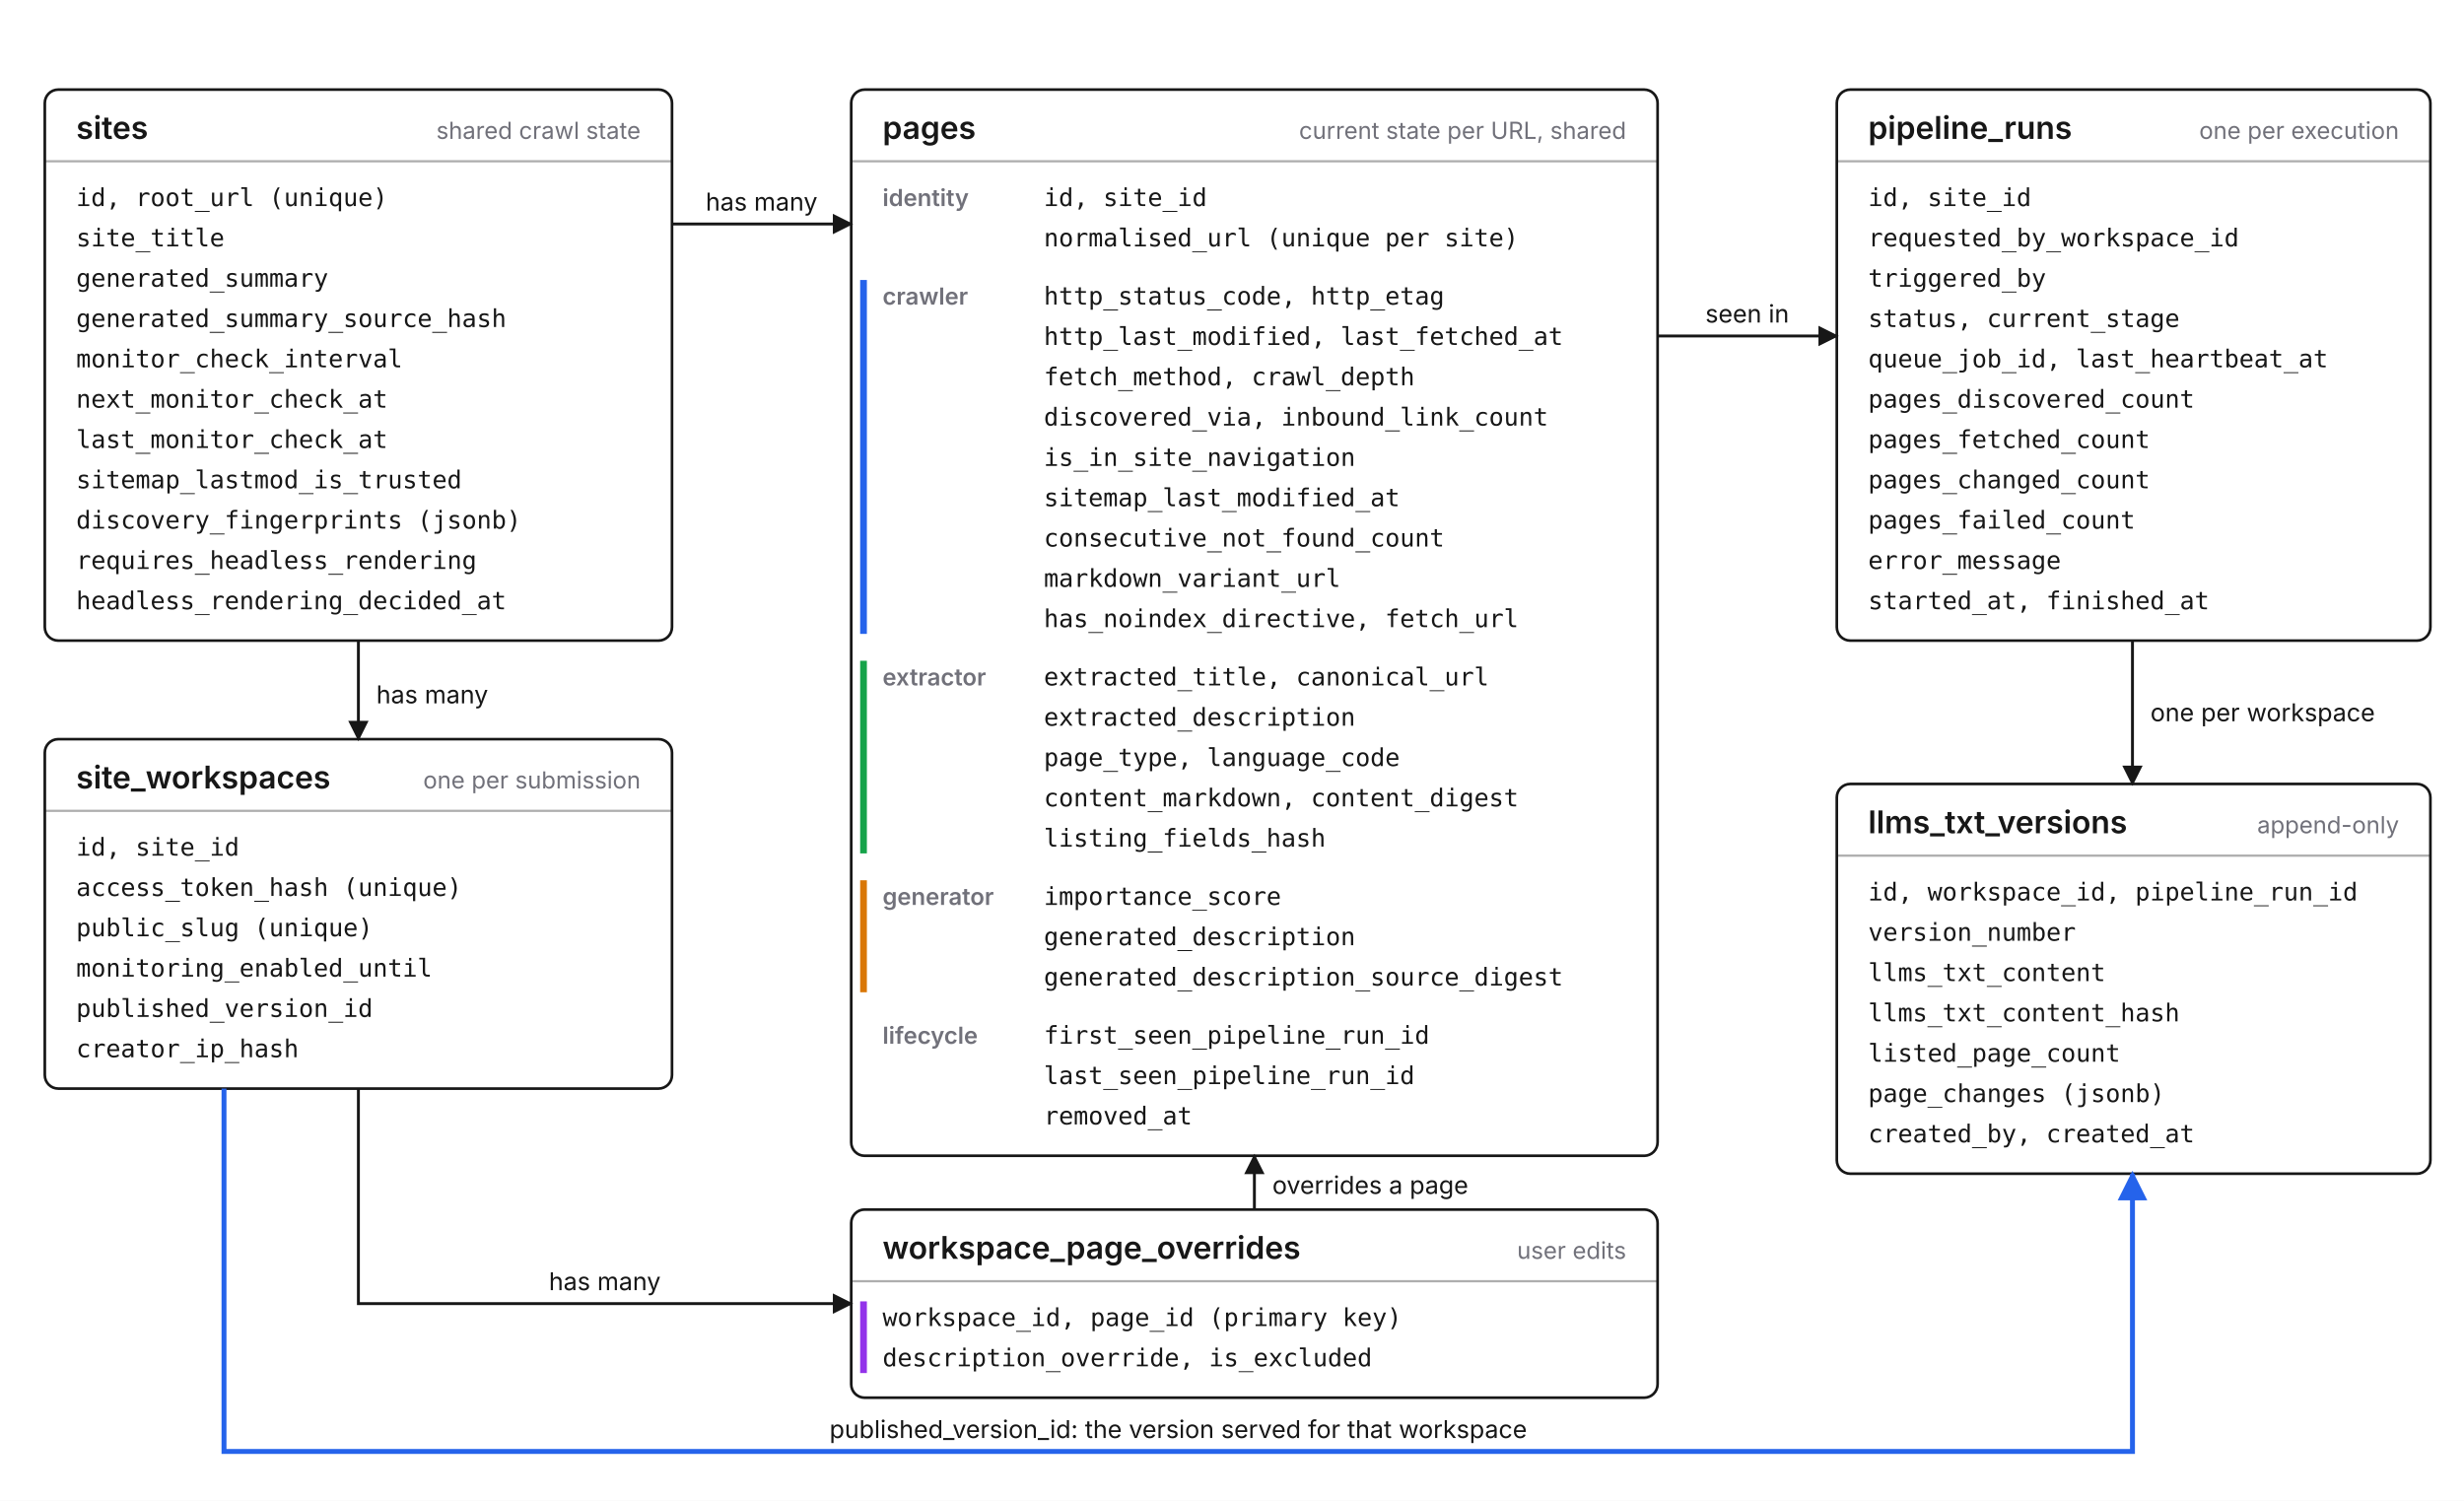
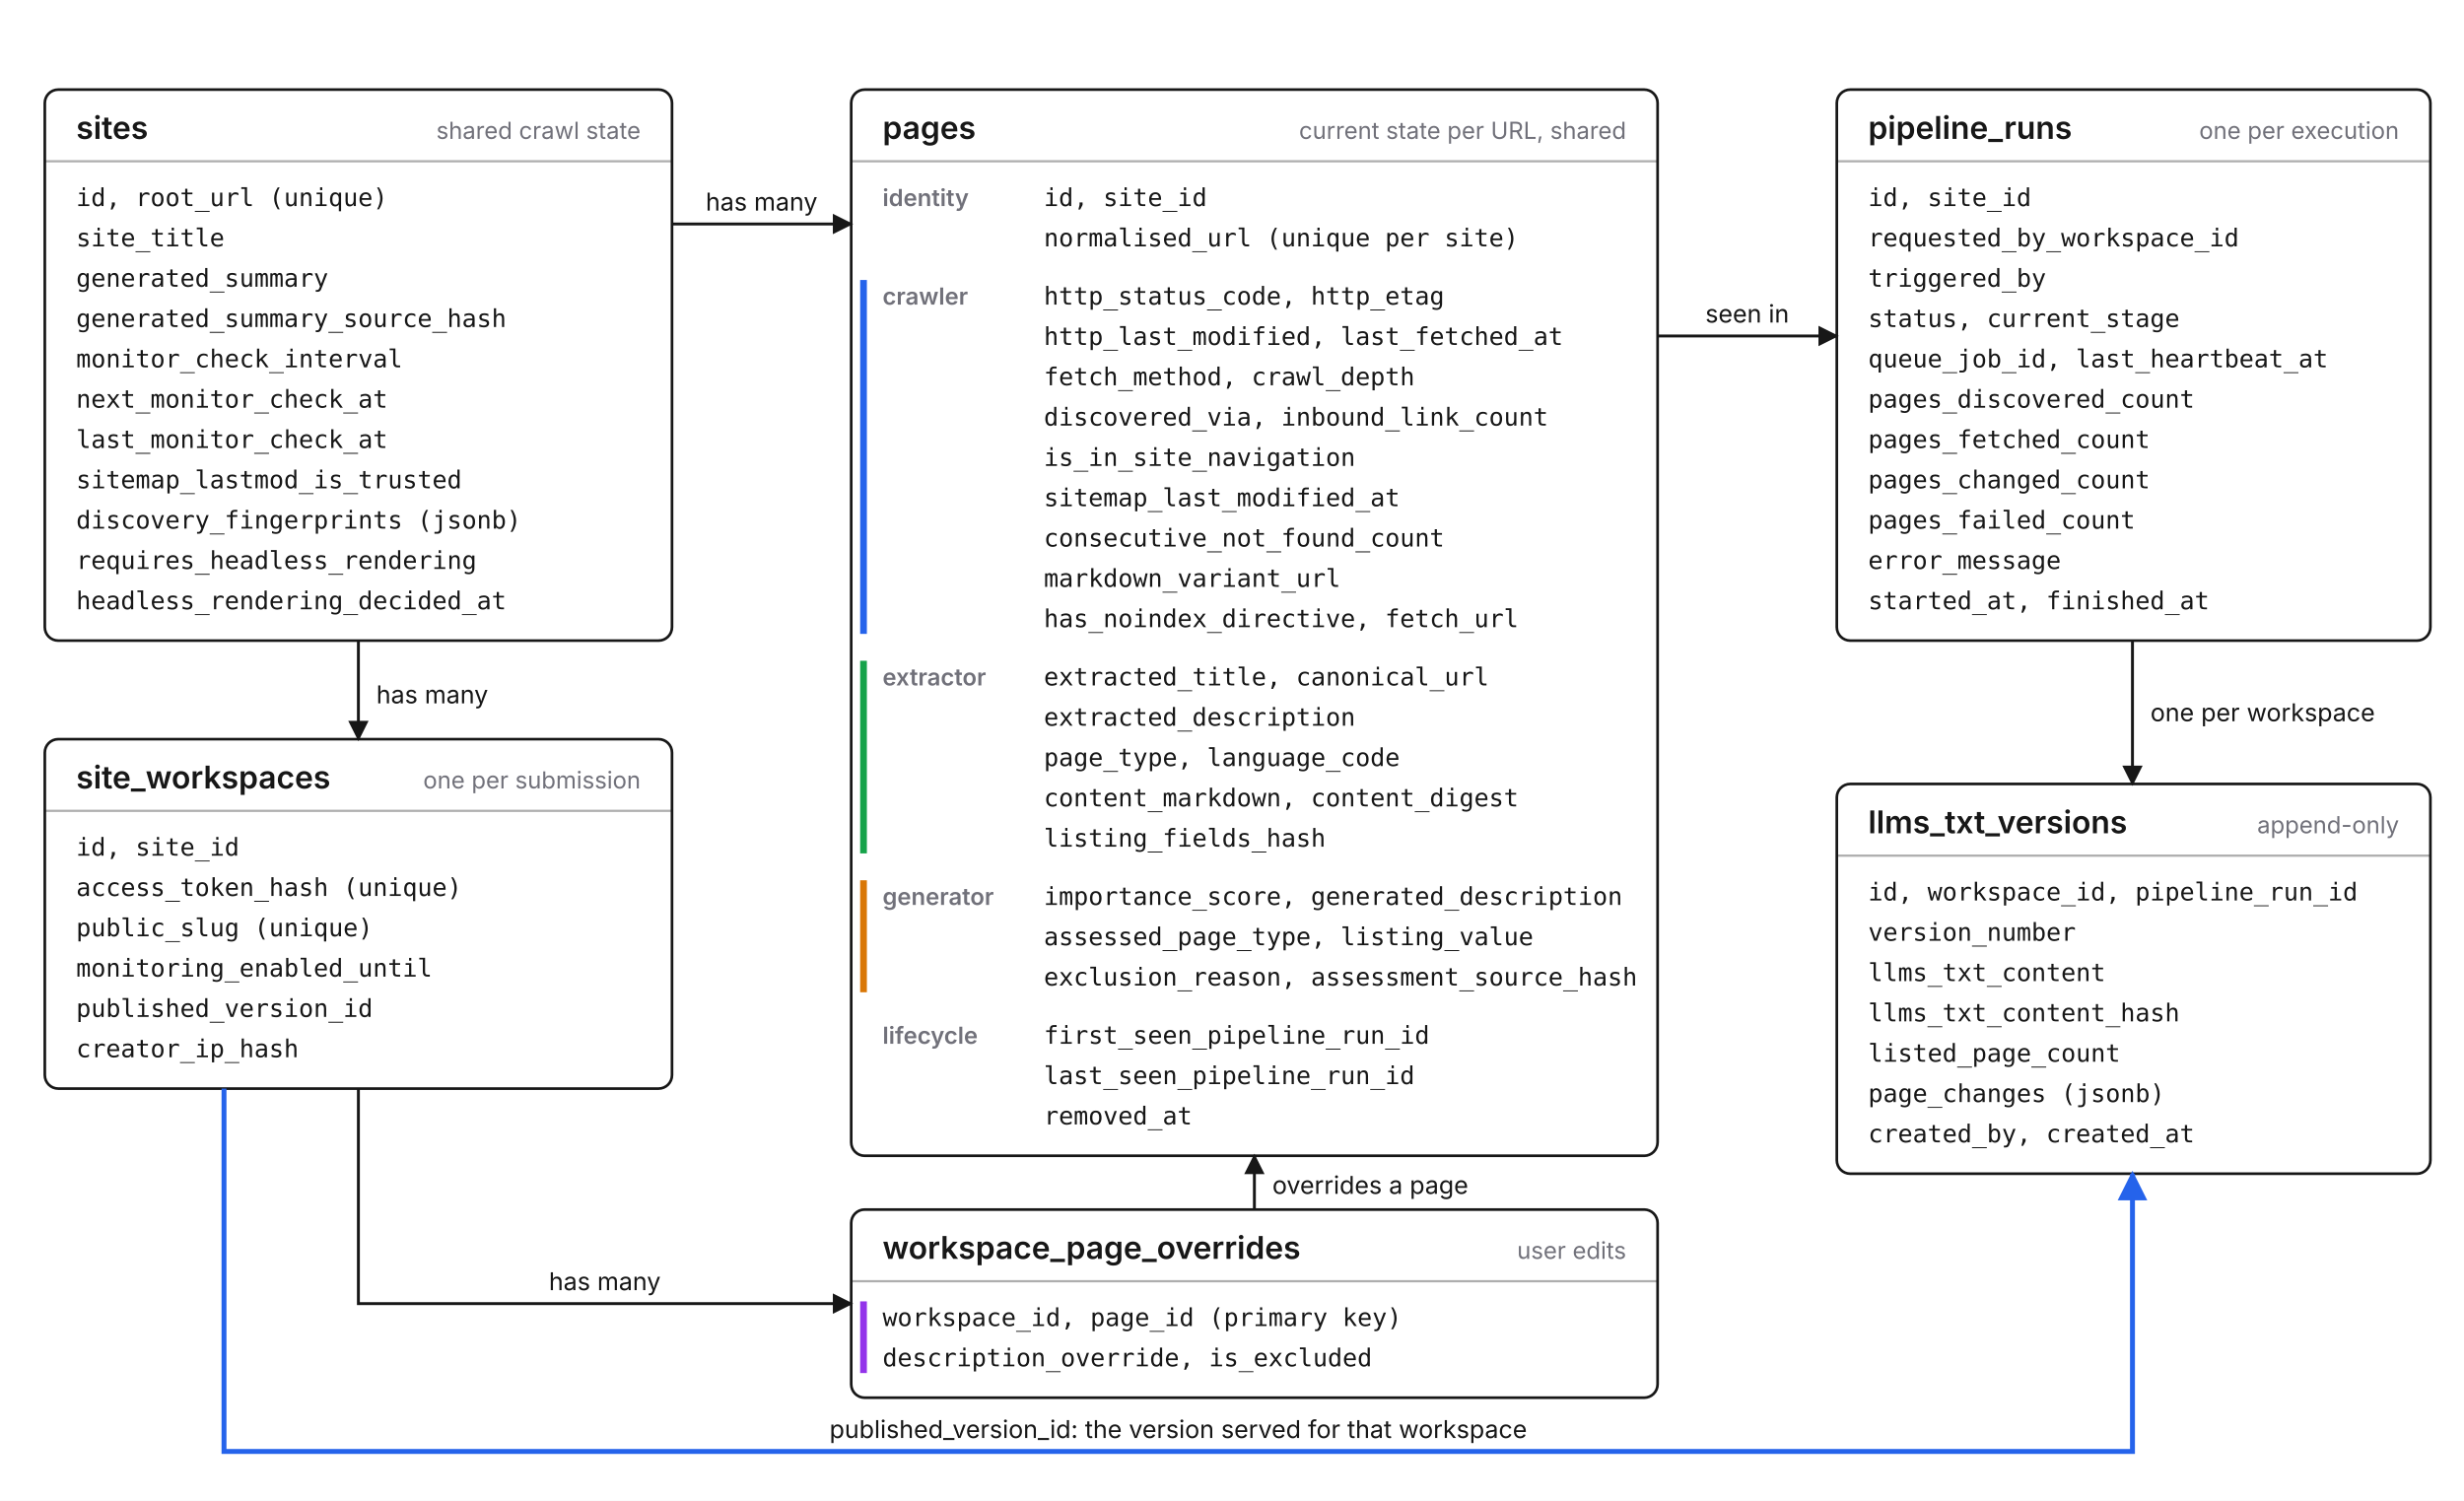
<svg xmlns="http://www.w3.org/2000/svg" width="1100" height="670" style="color:#171717;font-family:system-ui,-apple-system,'Segoe UI',sans-serif" viewBox="0 0 1100 670" role="img" aria-label="Six tables. A site has many pages and many workspaces. Crawl state lives on sites and pages and is shared; each workspace has its own access token, page overrides and published llms.txt version.">
  <style>
.b { fill: #fff; stroke: currentColor; stroke-width: 1.2; }
.sep { stroke: currentColor; stroke-width: 1; opacity: .35; }
.ln { fill: none; stroke: currentColor; stroke-width: 1.3; }
.ptr { fill: none; stroke: #2563eb; stroke-width: 2.2; }
.t { fill: currentColor; font-size: 14px; font-weight: 600; }
.n { fill: #71717a; font-size: 10.5px; }
.g { fill: #71717a; font-size: 10.5px; font-weight: 600; }
.f { fill: currentColor; font-size: 11px; font-family: ui-monospace, monospace; }
.l { fill: currentColor; font-size: 11px; }
.c1 { fill: #2563eb; }
.c2 { fill: #16a34a; }
.c3 { fill: #d97706; }
.c4 { fill: #9333ea; }
</style>
  <rect x="0" y="0" width="1100" height="670" fill="#ffffff" />
  <defs>
    <marker id="ar" viewBox="0 0 10 10" refX="9" refY="5" markerWidth="7" markerHeight="7" orient="auto-start-reverse">
      <path d="M0 0 L10 5 L0 10 z" fill="currentColor" />
    </marker>
    <marker id="arp" viewBox="0 0 10 10" refX="9" refY="5" markerWidth="6" markerHeight="6" orient="auto-start-reverse">
      <path d="M0 0 L10 5 L0 10 z" fill="#2563eb" />
    </marker>
  </defs>
  <rect class="b" x="20" y="40" width="280" height="246" rx="6" />
  <text class="t" x="34" y="62">sites</text>
  <text class="n" x="286" y="62" text-anchor="end">shared crawl state</text>
  <line class="sep" x1="20" y1="72" x2="300" y2="72" />
  <text class="f" x="34" y="92">id, root_url (unique)</text>
  <text class="f" x="34" y="110">site_title</text>
  <text class="f" x="34" y="128">generated_summary</text>
  <text class="f" x="34" y="146">generated_summary_source_hash</text>
  <text class="f" x="34" y="164">monitor_check_interval</text>
  <text class="f" x="34" y="182">next_monitor_check_at</text>
  <text class="f" x="34" y="200">last_monitor_check_at</text>
  <text class="f" x="34" y="218">sitemap_lastmod_is_trusted</text>
  <text class="f" x="34" y="236">discovery_fingerprints (jsonb)</text>
  <text class="f" x="34" y="254">requires_headless_rendering</text>
  <text class="f" x="34" y="272">headless_rendering_decided_at</text>
  <rect class="b" x="20" y="330" width="280" height="156" rx="6" />
  <text class="t" x="34" y="352">site_workspaces</text>
  <text class="n" x="286" y="352" text-anchor="end">one per submission</text>
  <line class="sep" x1="20" y1="362" x2="300" y2="362" />
  <text class="f" x="34" y="382">id, site_id</text>
  <text class="f" x="34" y="400">access_token_hash (unique)</text>
  <text class="f" x="34" y="418">public_slug (unique)</text>
  <text class="f" x="34" y="436">monitoring_enabled_until</text>
  <text class="f" x="34" y="454">published_version_id</text>
  <text class="f" x="34" y="472">creator_ip_hash</text>
  <rect class="b" x="380" y="40" width="360" height="476" rx="6" />
  <text class="t" x="394" y="62">pages</text>
  <text class="n" x="726" y="62" text-anchor="end">current state per URL, shared</text>
  <line class="sep" x1="380" y1="72" x2="740" y2="72" />
  <text class="g" x="394" y="92">identity</text>
  <text class="f" x="466" y="92">id, site_id</text>
  <text class="f" x="466" y="110">normalised_url (unique per site)</text>
  <rect class="c1" x="384" y="125" width="3" height="158" />
  <text class="g" x="394" y="136">crawler</text>
  <text class="f" x="466" y="136">http_status_code, http_etag</text>
  <text class="f" x="466" y="154">http_last_modified, last_fetched_at</text>
  <text class="f" x="466" y="172">fetch_method, crawl_depth</text>
  <text class="f" x="466" y="190">discovered_via, inbound_link_count</text>
  <text class="f" x="466" y="208">is_in_site_navigation</text>
  <text class="f" x="466" y="226">sitemap_last_modified_at</text>
  <text class="f" x="466" y="244">consecutive_not_found_count</text>
  <text class="f" x="466" y="262">markdown_variant_url</text>
  <text class="f" x="466" y="280">has_noindex_directive, fetch_url</text>
  <rect class="c2" x="384" y="295" width="3" height="86" />
  <text class="g" x="394" y="306">extractor</text>
  <text class="f" x="466" y="306">extracted_title, canonical_url</text>
  <text class="f" x="466" y="324">extracted_description</text>
  <text class="f" x="466" y="342">page_type, language_code</text>
  <text class="f" x="466" y="360">content_markdown, content_digest</text>
  <text class="f" x="466" y="378">listing_fields_hash</text>
  <rect class="c3" x="384" y="393" width="3" height="50" />
  <text class="g" x="394" y="404">generator</text>
-   <text class="f" x="466" y="404">importance_score</text>
-   <text class="f" x="466" y="422">generated_description</text>
-   <text class="f" x="466" y="440">generated_description_source_digest</text>
+   <text class="f" x="466" y="404">importance_score, generated_description</text>
+   <text class="f" x="466" y="422">assessed_page_type, listing_value</text>
+   <text class="f" x="466" y="440">exclusion_reason, assessment_source_hash</text>
  <text class="g" x="394" y="466">lifecycle</text>
  <text class="f" x="466" y="466">first_seen_pipeline_run_id</text>
  <text class="f" x="466" y="484">last_seen_pipeline_run_id</text>
  <text class="f" x="466" y="502">removed_at</text>
  <rect class="b" x="380" y="540" width="360" height="84" rx="6" />
  <rect class="c4" x="384" y="581" width="3" height="32" />
  <text class="t" x="394" y="562">workspace_page_overrides</text>
  <text class="n" x="726" y="562" text-anchor="end">user edits</text>
  <line class="sep" x1="380" y1="572" x2="740" y2="572" />
  <text class="f" x="394" y="592">workspace_id, page_id (primary key)</text>
  <text class="f" x="394" y="610">description_override, is_excluded</text>
  <rect class="b" x="820" y="40" width="265" height="246" rx="6" />
  <text class="t" x="834" y="62">pipeline_runs</text>
  <text class="n" x="1071" y="62" text-anchor="end">one per execution</text>
  <line class="sep" x1="820" y1="72" x2="1085" y2="72" />
  <text class="f" x="834" y="92">id, site_id</text>
  <text class="f" x="834" y="110">requested_by_workspace_id</text>
  <text class="f" x="834" y="128">triggered_by</text>
  <text class="f" x="834" y="146">status, current_stage</text>
  <text class="f" x="834" y="164">queue_job_id, last_heartbeat_at</text>
  <text class="f" x="834" y="182">pages_discovered_count</text>
  <text class="f" x="834" y="200">pages_fetched_count</text>
  <text class="f" x="834" y="218">pages_changed_count</text>
  <text class="f" x="834" y="236">pages_failed_count</text>
  <text class="f" x="834" y="254">error_message</text>
  <text class="f" x="834" y="272">started_at, finished_at</text>
  <rect class="b" x="820" y="350" width="265" height="174" rx="6" />
  <text class="t" x="834" y="372">llms_txt_versions</text>
  <text class="n" x="1071" y="372" text-anchor="end">append-only</text>
  <line class="sep" x1="820" y1="382" x2="1085" y2="382" />
  <text class="f" x="834" y="402">id, workspace_id, pipeline_run_id</text>
  <text class="f" x="834" y="420">version_number</text>
  <text class="f" x="834" y="438">llms_txt_content</text>
  <text class="f" x="834" y="456">llms_txt_content_hash</text>
  <text class="f" x="834" y="474">listed_page_count</text>
  <text class="f" x="834" y="492">page_changes (jsonb)</text>
  <text class="f" x="834" y="510">created_by, created_at</text>
  <line class="ln" x1="300" y1="100" x2="380" y2="100" marker-end="url(#ar)" />
  <text class="l" x="340" y="94" text-anchor="middle">has many</text>
  <line class="ln" x1="160" y1="286" x2="160" y2="330" marker-end="url(#ar)" />
  <text class="l" x="168" y="314">has many</text>
  <line class="ln" x1="740" y1="150" x2="820" y2="150" marker-end="url(#ar)" />
  <text class="l" x="780" y="144" text-anchor="middle">seen in</text>
  <line class="ln" x1="952" y1="286" x2="952" y2="350" marker-end="url(#ar)" />
  <text class="l" x="960" y="322">one per workspace</text>
  <line class="ln" x1="560" y1="540" x2="560" y2="516" marker-end="url(#ar)" />
  <text class="l" x="568" y="533">overrides a page</text>
  <polyline class="ln" points="160,486 160,582 380,582" marker-end="url(#ar)" />
  <text class="l" x="270" y="576" text-anchor="middle">has many</text>
  <polyline class="ptr" points="100,486 100,648 952,648 952,524" marker-end="url(#arp)" />
  <text class="l" x="526" y="642" text-anchor="middle">published_version_id: the version served for that workspace</text>
</svg>
